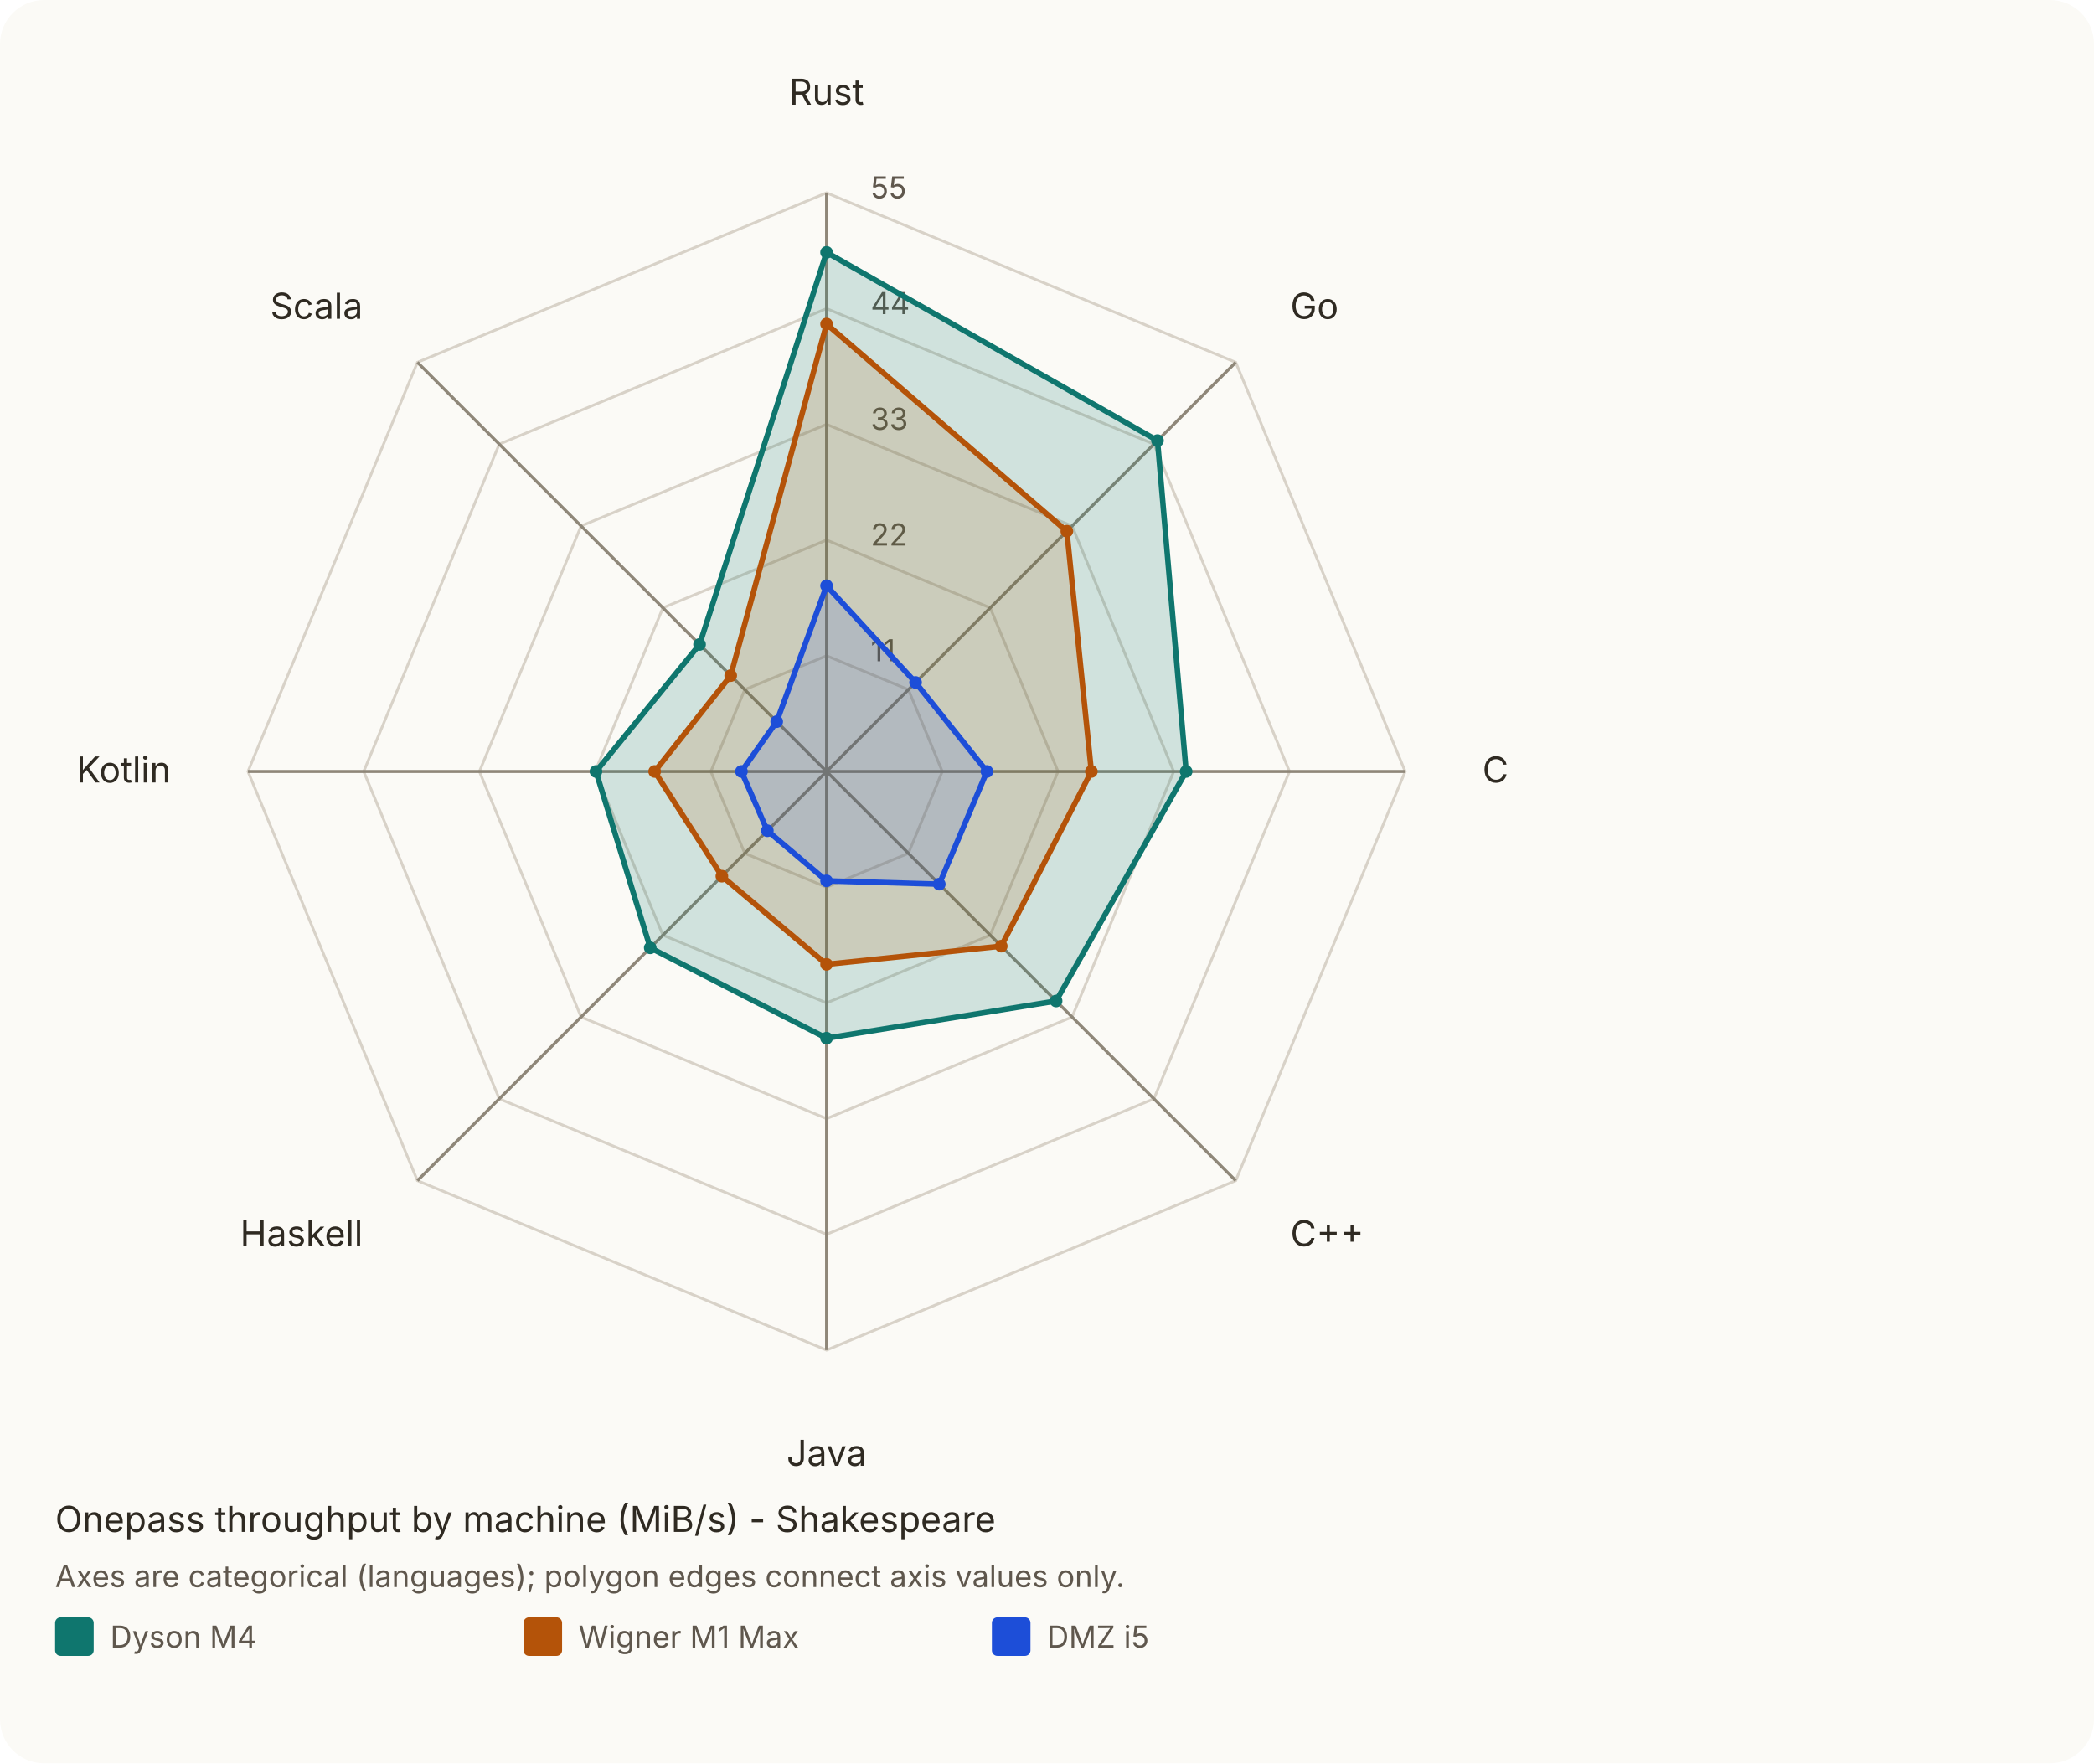
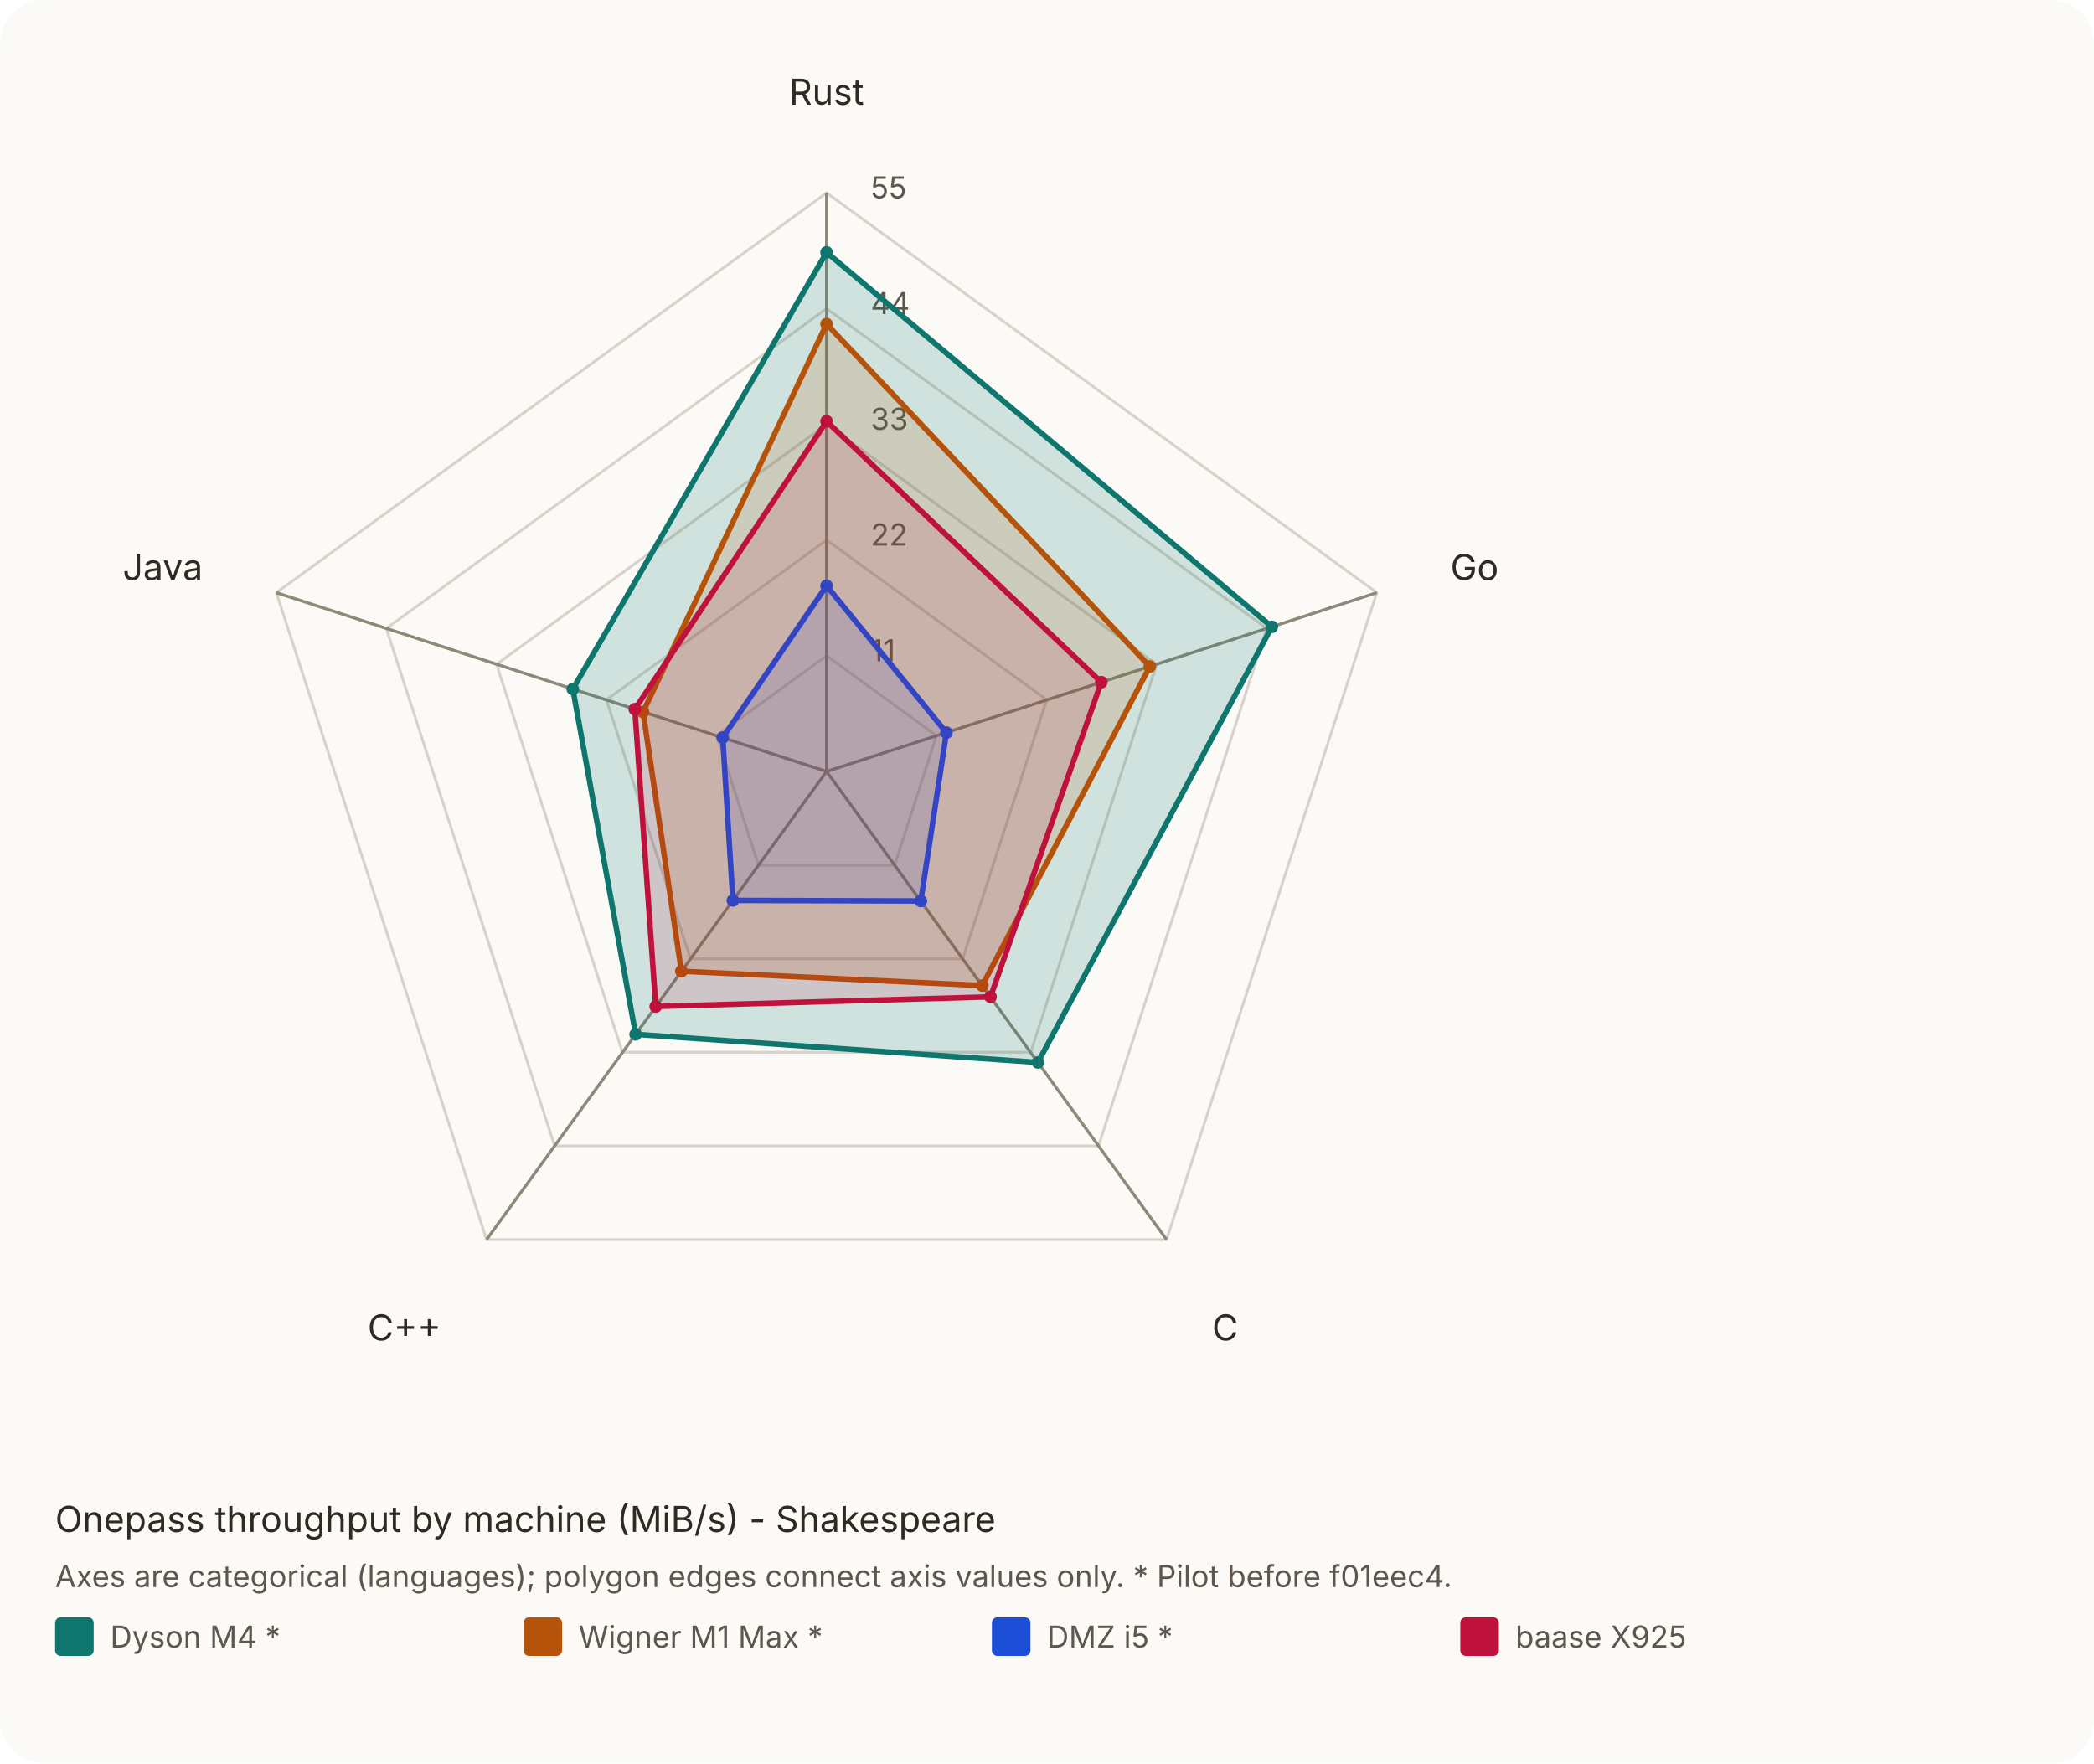
<svg xmlns="http://www.w3.org/2000/svg" viewBox="0 0 760 640" role="img" aria-labelledby="title desc">
  <style>
    .bg { fill: #fbfaf6; }
    .grid { fill: none; stroke: #d8d2c8; stroke-width: 1; }
    .axis { stroke: #8f8779; stroke-width: 1.1; }
    .label { fill: #2f2a22; font: 13px ui-sans-serif, -apple-system, BlinkMacSystemFont, "Segoe UI", sans-serif; }
    .small { fill: #5f574d; font: 11px ui-sans-serif, -apple-system, BlinkMacSystemFont, "Segoe UI", sans-serif; }
  </style>
  <rect class="bg" x="0" y="0" width="760" height="640" rx="16" />
-   <polygon class="grid" points="300.0,238.0 329.7,250.3 342.0,280.0 329.7,309.7 300.0,322.0 270.3,309.7 258.0,280.0 270.3,250.3" />
-   <polygon class="grid" points="300.0,196.0 359.4,220.6 384.0,280.0 359.4,339.4 300.0,364.0 240.6,339.4 216.0,280.0 240.6,220.6" />
-   <polygon class="grid" points="300.0,154.0 389.1,190.9 426.0,280.0 389.1,369.1 300.0,406.0 210.9,369.1 174.0,280.0 210.9,190.9" />
-   <polygon class="grid" points="300.0,112.0 418.8,161.2 468.0,280.0 418.8,398.8 300.0,448.0 181.2,398.8 132.0,280.0 181.2,161.2" />
-   <polygon class="grid" points="300.0,70.0 448.5,131.5 510.0,280.0 448.5,428.5 300.0,490.0 151.5,428.5 90.0,280.0 151.5,131.5" />
+   <polygon class="grid" points="300.0,238.0 339.9,267.0 324.7,314.0 275.3,314.0 260.1,267.0" />
+   <polygon class="grid" points="300.0,196.0 379.9,254.0 349.4,348.0 250.6,348.0 220.1,254.0" />
+   <polygon class="grid" points="300.0,154.0 419.8,241.1 374.1,381.9 225.9,381.9 180.2,241.1" />
+   <polygon class="grid" points="300.0,112.0 459.8,228.1 398.7,415.9 201.3,415.9 140.2,228.1" />
+   <polygon class="grid" points="300.0,70.0 499.7,215.1 423.4,449.9 176.6,449.9 100.3,215.1" />
  <line class="axis" x1="300" y1="280" x2="300.0" y2="70.0" />
-   <line class="axis" x1="300" y1="280" x2="448.5" y2="131.5" />
-   <line class="axis" x1="300" y1="280" x2="510.0" y2="280.0" />
-   <line class="axis" x1="300" y1="280" x2="448.5" y2="428.5" />
-   <line class="axis" x1="300" y1="280" x2="300.0" y2="490.0" />
-   <line class="axis" x1="300" y1="280" x2="151.5" y2="428.5" />
-   <line class="axis" x1="300" y1="280" x2="90.0" y2="280.0" />
-   <line class="axis" x1="300" y1="280" x2="151.5" y2="131.5" />
+   <line class="axis" x1="300" y1="280" x2="499.7" y2="215.1" />
+   <line class="axis" x1="300" y1="280" x2="423.4" y2="449.9" />
+   <line class="axis" x1="300" y1="280" x2="176.6" y2="449.9" />
+   <line class="axis" x1="300" y1="280" x2="100.3" y2="215.1" />
  <text class="small" x="316.0" y="240.0">11</text>
  <text class="small" x="316.0" y="198.0">22</text>
  <text class="small" x="316.0" y="156.0">33</text>
  <text class="small" x="316.0" y="114.0">44</text>
  <text class="small" x="316.0" y="72.0">55</text>
  <text class="label" x="300.0" y="38.0" text-anchor="middle">Rust</text>
-   <text class="label" x="468.3" y="115.7" text-anchor="start">Go</text>
-   <text class="label" x="538.0" y="284.0" text-anchor="start">C</text>
-   <text class="label" x="468.3" y="452.3" text-anchor="start">C++</text>
-   <text class="label" x="300.0" y="532.0" text-anchor="middle">Java</text>
-   <text class="label" x="131.7" y="452.3" text-anchor="end">Haskell</text>
-   <text class="label" x="62.0" y="284.0" text-anchor="end">Kotlin</text>
-   <text class="label" x="131.7" y="115.7" text-anchor="end">Scala</text>
-   <polygon points="300.0,91.6 420.1,159.9 430.5,280.0 383.3,363.3 300.0,376.8 236.0,344.0 216.3,280.0 253.9,233.9" fill="#0f766e" fill-opacity="0.18" stroke="#0f766e" stroke-width="2" />
+   <text class="label" x="526.4" y="210.5" text-anchor="start">Go</text>
+   <text class="label" x="439.9" y="486.5" text-anchor="start">C</text>
+   <text class="label" x="160.1" y="486.5" text-anchor="end">C++</text>
+   <text class="label" x="73.6" y="210.5" text-anchor="end">Java</text>
+   <polygon points="300.0,91.6 461.6,227.5 376.7,385.6 230.7,375.4 207.9,250.1" fill="#0f766e" fill-opacity="0.18" stroke="#0f766e" stroke-width="2" />
  <circle cx="300.0" cy="91.6" r="2.3" fill="#0f766e" />
-   <circle cx="420.1" cy="159.9" r="2.3" fill="#0f766e" />
-   <circle cx="430.5" cy="280.0" r="2.3" fill="#0f766e" />
-   <circle cx="383.3" cy="363.3" r="2.3" fill="#0f766e" />
-   <circle cx="300.0" cy="376.8" r="2.3" fill="#0f766e" />
-   <circle cx="236.0" cy="344.0" r="2.3" fill="#0f766e" />
-   <circle cx="216.3" cy="280.0" r="2.3" fill="#0f766e" />
-   <circle cx="253.9" cy="233.9" r="2.3" fill="#0f766e" />
-   <polygon points="300.0,117.6 387.2,192.8 396.1,280.0 363.4,343.4 300.0,350.0 262.0,318.0 237.6,280.0 265.2,245.2" fill="#b45309" fill-opacity="0.16" stroke="#b45309" stroke-width="2" />
+   <circle cx="461.6" cy="227.5" r="2.3" fill="#0f766e" />
+   <circle cx="376.7" cy="385.6" r="2.3" fill="#0f766e" />
+   <circle cx="230.7" cy="375.4" r="2.3" fill="#0f766e" />
+   <circle cx="207.9" cy="250.1" r="2.3" fill="#0f766e" />
+   <polygon points="300.0,117.6 417.3,241.9 356.5,357.7 247.3,352.5 233.4,258.4" fill="#b45309" fill-opacity="0.16" stroke="#b45309" stroke-width="2" />
  <circle cx="300.0" cy="117.6" r="2.3" fill="#b45309" />
-   <circle cx="387.2" cy="192.8" r="2.3" fill="#b45309" />
-   <circle cx="396.1" cy="280.0" r="2.3" fill="#b45309" />
-   <circle cx="363.4" cy="343.4" r="2.3" fill="#b45309" />
-   <circle cx="300.0" cy="350.0" r="2.3" fill="#b45309" />
-   <circle cx="262.0" cy="318.0" r="2.3" fill="#b45309" />
-   <circle cx="237.6" cy="280.0" r="2.3" fill="#b45309" />
-   <circle cx="265.2" cy="245.2" r="2.3" fill="#b45309" />
-   <polygon points="300.0,212.6 332.3,247.7 358.2,280.0 340.9,320.9 300.0,319.7 278.5,301.5 269.1,280.0 281.9,261.9" fill="#1d4ed8" fill-opacity="0.14" stroke="#1d4ed8" stroke-width="2" />
+   <circle cx="417.3" cy="241.9" r="2.3" fill="#b45309" />
+   <circle cx="356.5" cy="357.7" r="2.3" fill="#b45309" />
+   <circle cx="247.3" cy="352.5" r="2.3" fill="#b45309" />
+   <circle cx="233.4" cy="258.4" r="2.3" fill="#b45309" />
+   <polygon points="300.0,212.6 343.5,265.9 334.2,327.0 266.0,326.8 262.3,267.7" fill="#1d4ed8" fill-opacity="0.14" stroke="#1d4ed8" stroke-width="2" />
  <circle cx="300.0" cy="212.6" r="2.3" fill="#1d4ed8" />
-   <circle cx="332.3" cy="247.7" r="2.3" fill="#1d4ed8" />
-   <circle cx="358.2" cy="280.0" r="2.3" fill="#1d4ed8" />
-   <circle cx="340.9" cy="320.9" r="2.3" fill="#1d4ed8" />
-   <circle cx="300.0" cy="319.7" r="2.3" fill="#1d4ed8" />
-   <circle cx="278.5" cy="301.5" r="2.3" fill="#1d4ed8" />
-   <circle cx="269.1" cy="280.0" r="2.3" fill="#1d4ed8" />
-   <circle cx="281.9" cy="261.9" r="2.3" fill="#1d4ed8" />
+   <circle cx="343.5" cy="265.9" r="2.3" fill="#1d4ed8" />
+   <circle cx="334.2" cy="327.0" r="2.3" fill="#1d4ed8" />
+   <circle cx="266.0" cy="326.8" r="2.3" fill="#1d4ed8" />
+   <circle cx="262.3" cy="267.7" r="2.3" fill="#1d4ed8" />
+   <polygon points="300.0,152.9 399.7,247.6 359.5,361.8 238.0,365.3 230.4,257.4" fill="#be123c" fill-opacity="0.14" stroke="#be123c" stroke-width="2" />
+   <circle cx="300.0" cy="152.9" r="2.3" fill="#be123c" />
+   <circle cx="399.7" cy="247.6" r="2.3" fill="#be123c" />
+   <circle cx="359.5" cy="361.8" r="2.3" fill="#be123c" />
+   <circle cx="238.0" cy="365.3" r="2.3" fill="#be123c" />
+   <circle cx="230.4" cy="257.4" r="2.3" fill="#be123c" />
  <text class="label" x="20" y="556">Onepass throughput by machine (MiB/s) - Shakespeare</text>
-   <text class="small" x="20" y="576">Axes are categorical (languages); polygon edges connect axis values only.</text>
+   <text class="small" x="20" y="576">Axes are categorical (languages); polygon edges connect axis values only. * Pilot before f01eec4.</text>
  <rect x="20" y="587" width="14" height="14" rx="2" fill="#0f766e" />
-   <text class="small" x="40" y="598">Dyson M4</text>
+   <text class="small" x="40" y="598">Dyson M4 *</text>
  <rect x="190" y="587" width="14" height="14" rx="2" fill="#b45309" />
-   <text class="small" x="210" y="598">Wigner M1 Max</text>
+   <text class="small" x="210" y="598">Wigner M1 Max *</text>
  <rect x="360" y="587" width="14" height="14" rx="2" fill="#1d4ed8" />
-   <text class="small" x="380" y="598">DMZ i5</text>
+   <text class="small" x="380" y="598">DMZ i5 *</text>
+   <rect x="530" y="587" width="14" height="14" rx="2" fill="#be123c" />
+   <text class="small" x="550" y="598">baase X925</text>
</svg>
